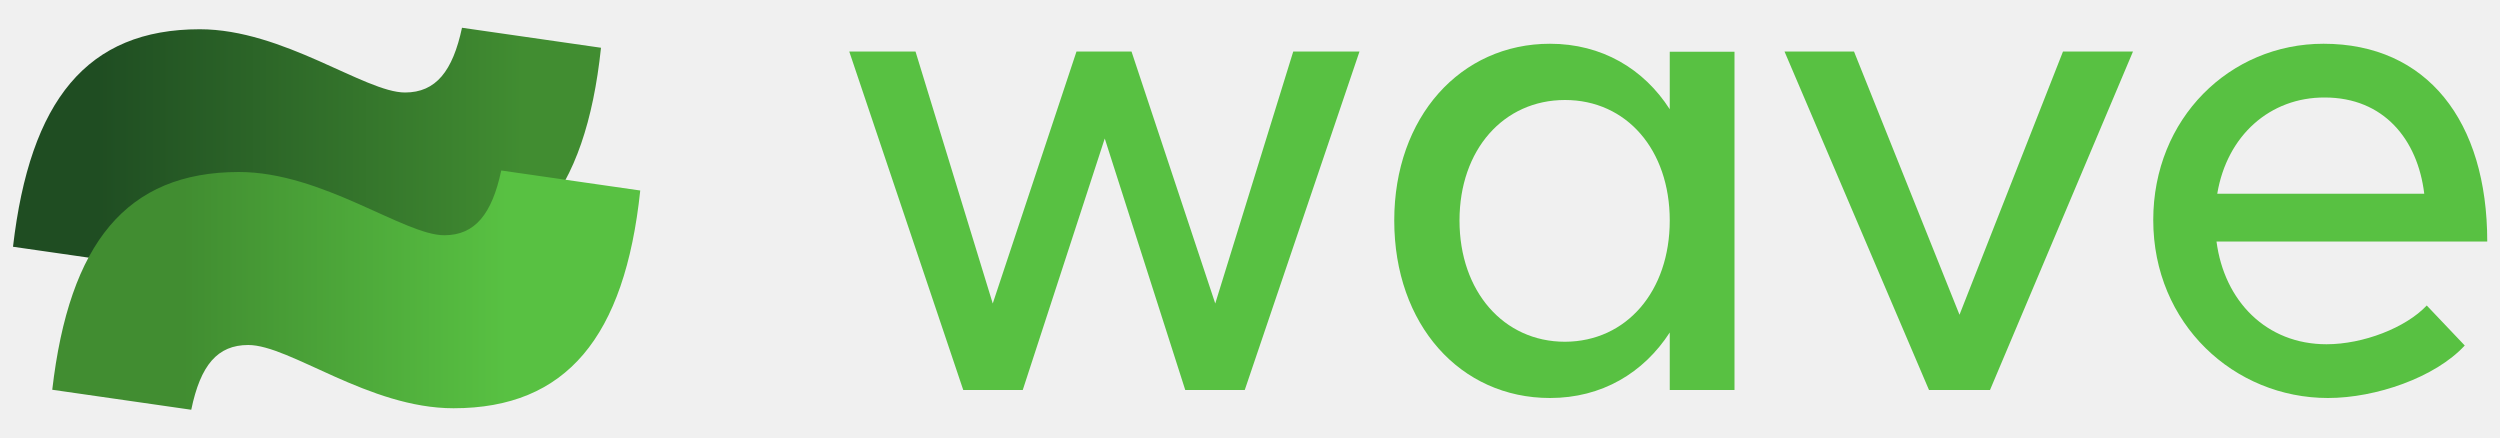
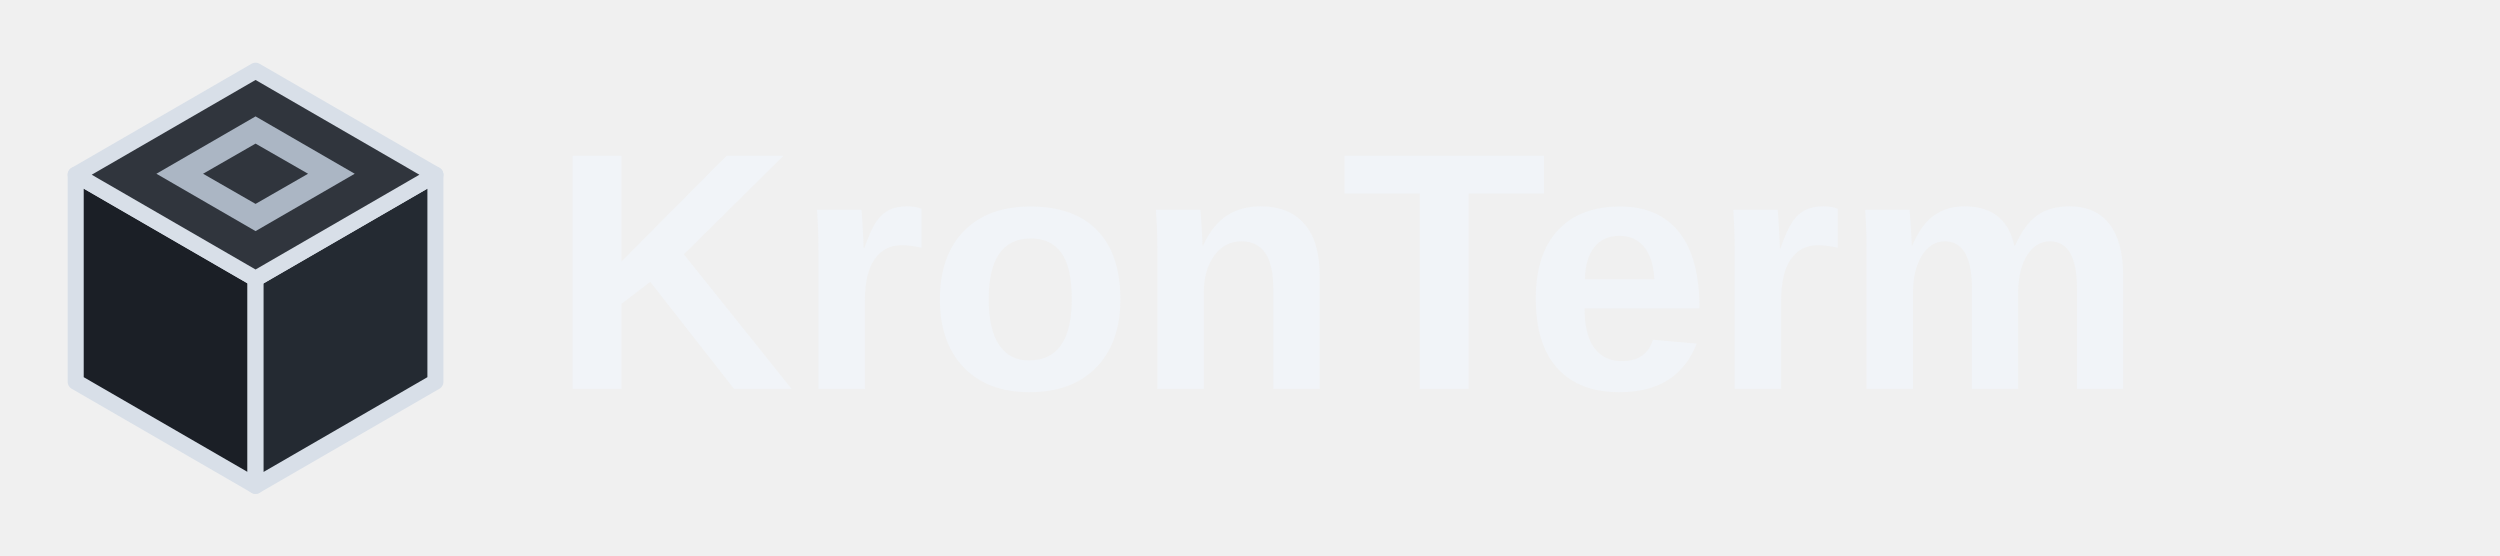
- <svg xmlns="http://www.w3.org/2000/svg" version="1.1" id="Layer_1" x="0px" y="0px" viewBox="0 0 1000 175" style="enable-background:new 0 0 1000 175;" xml:space="preserve">
-   <style type="text/css">
- 	.st0{fill:url(#SVGID_1_);}
- 	.st1{fill:url(#SVGID_00000091720229019135579030000007505974356775393451_);}
- 	.st2{fill:#FFFFFF;}
- 	.st3{fill:#58C142;}
- 	.st4{fill:url(#SVGID_00000057844994756141690520000013392915125647203757_);}
- 	.st5{fill:url(#SVGID_00000122684313424325124480000003010239515924857535_);}
- 	.st6{fill:url(#SVGID_00000075883355893983351890000012882526639983753630_);}
- 	.st7{fill:url(#SVGID_00000000207897583077398290000006853703841187474602_);}
- 	.st8{fill:url(#SVGID_00000008108614519912429220000010116473681835506344_);}
- 	.st9{fill:url(#SVGID_00000132058454267173112380000008245439973034275726_);}
- 	.st10{fill:url(#SVGID_00000034804588790703597750000013460998990473107363_);}
- 	.st11{fill:url(#SVGID_00000131349218605867433520000014539481291819864990_);}
- 	.st12{fill:url(#SVGID_00000003071904852992499350000013371332860686737080_);}
- 	.st13{fill:url(#SVGID_00000072278415138862792700000002042113538205077667_);}
- </style>
-   <g>
-     <path class="st3" d="M339.7,20.6h26.5l30.9,100.8l33.5-100.8h22l33.5,100.8l31.2-100.8h26.5L497.9,156h-23.8L441.9,55.4L409.1,156   h-23.8L339.7,20.6z" />
-     <path class="st3" d="M693.8,20.6V156h-25.9V133c-10.5,16.2-27.2,26.2-47.9,26.2c-35.9,0-62.3-29.3-62.3-71   c0-41.4,26.5-70.7,62.3-70.7c20.7,0,37.5,10,47.9,26.2v-23H693.8z M667.9,88.2c0-28.3-17.3-48.2-41.9-48.2   c-24.6,0-42.2,19.9-42.2,48.2c0,28.3,17.6,48.5,42.2,48.5C650.6,136.6,667.9,116.5,667.9,88.2z" />
-     <path class="st3" d="M713.8,20.6h27.8l42.2,105.3l41.4-105.3h28L796,156h-24.4L713.8,20.6z" />
-     <path class="st3" d="M970.7,122.2l15.2,16c-11.8,12.8-35.6,21-54.7,21c-37.5,0-69.9-29.6-69.9-71.2c0-40.6,30.6-70.5,68.1-70.5   c41.4,0,65.5,30.9,65.5,79.1H886.6c3.1,23.8,19.9,41.1,44,41.1C945.3,137.7,962.3,131.1,970.7,122.2z M886.9,77.5h82.8   c-2.6-21.7-16.2-38.5-39.8-38.5C908.1,38.9,890.8,54.1,886.9,77.5z" />
+ <svg xmlns="http://www.w3.org/2000/svg" width="450" height="100" viewBox="0 0 450 100">
+   <g transform="translate(4 8) scale(1.75)" class="kronterm-cube" stroke="#d8dfe8" stroke-width="1.65" stroke-linejoin="round">
+     <path d="M5.5 13.4 24 24.1v21.3L5.5 34.7Z" fill="#1b1f26" />
+     <path d="M24 24.1 42.5 13.4v21.3L24 45.4Z" fill="#242a32" />
+     <path d="M24 2.7 42.5 13.4 24 24.1 5.5 13.4Z" fill="#30353d" />
+     <path d="M24 7.4 34.2 13.3 24 19.2 13.8 13.3Zm0 2.8-5.4 3.1 5.4 3.1 5.4-3.1Z" fill="#abb6c4" fill-rule="evenodd" stroke="none" />
  </g>
-   <g>
-     <linearGradient id="SVGID_1_" gradientUnits="userSpaceOnUse" x1="5.213" y1="58.909" x2="240.448" y2="58.909">
-       <stop offset="0.142" style="stop-color:#1F4D22" />
-       <stop offset="0.866" style="stop-color:#418D31" />
-     </linearGradient>
-     <path class="st0" d="M83.6,80.8c-12.3,0-19.1,8-22.8,25.9l-55.6-8C12,40.1,34.8,11.7,79.9,11.7C113.3,11.7,146,37,162,37   c12.4,0,19.1-8.6,22.8-25.9l55.6,8c-6.2,58.7-29.6,87.1-74.7,87.1C131.8,106.1,100.3,80.8,83.6,80.8z" />
-   </g>
-   <g>
-     <linearGradient id="SVGID_00000145018229965941010500000002424778669397199792_" gradientUnits="userSpaceOnUse" x1="20.917" y1="116.091" x2="256.152" y2="116.091">
-       <stop offset="0.222" style="stop-color:#418D31" />
-       <stop offset="0.773" style="stop-color:#58C142" />
-     </linearGradient>
-     <path style="fill:url(#SVGID_00000145018229965941010500000002424778669397199792_);" d="M99.3,138c-12.3,0-19.1,8-22.8,25.9   l-55.6-8c6.8-58.6,29.6-87.1,74.7-87.1c33.3,0,66.1,25.3,82.1,25.3c12.4,0,19.1-8.6,22.8-25.9l55.6,8   c-6.2,58.7-29.6,87.1-74.7,87.1C147.5,163.3,116,138,99.3,138z" />
-   </g>
+   <text x="99" y="70" font-family="Arial, sans-serif" font-size="61" font-weight="600" fill="#f1f4f8">KronTerm</text>
</svg>
